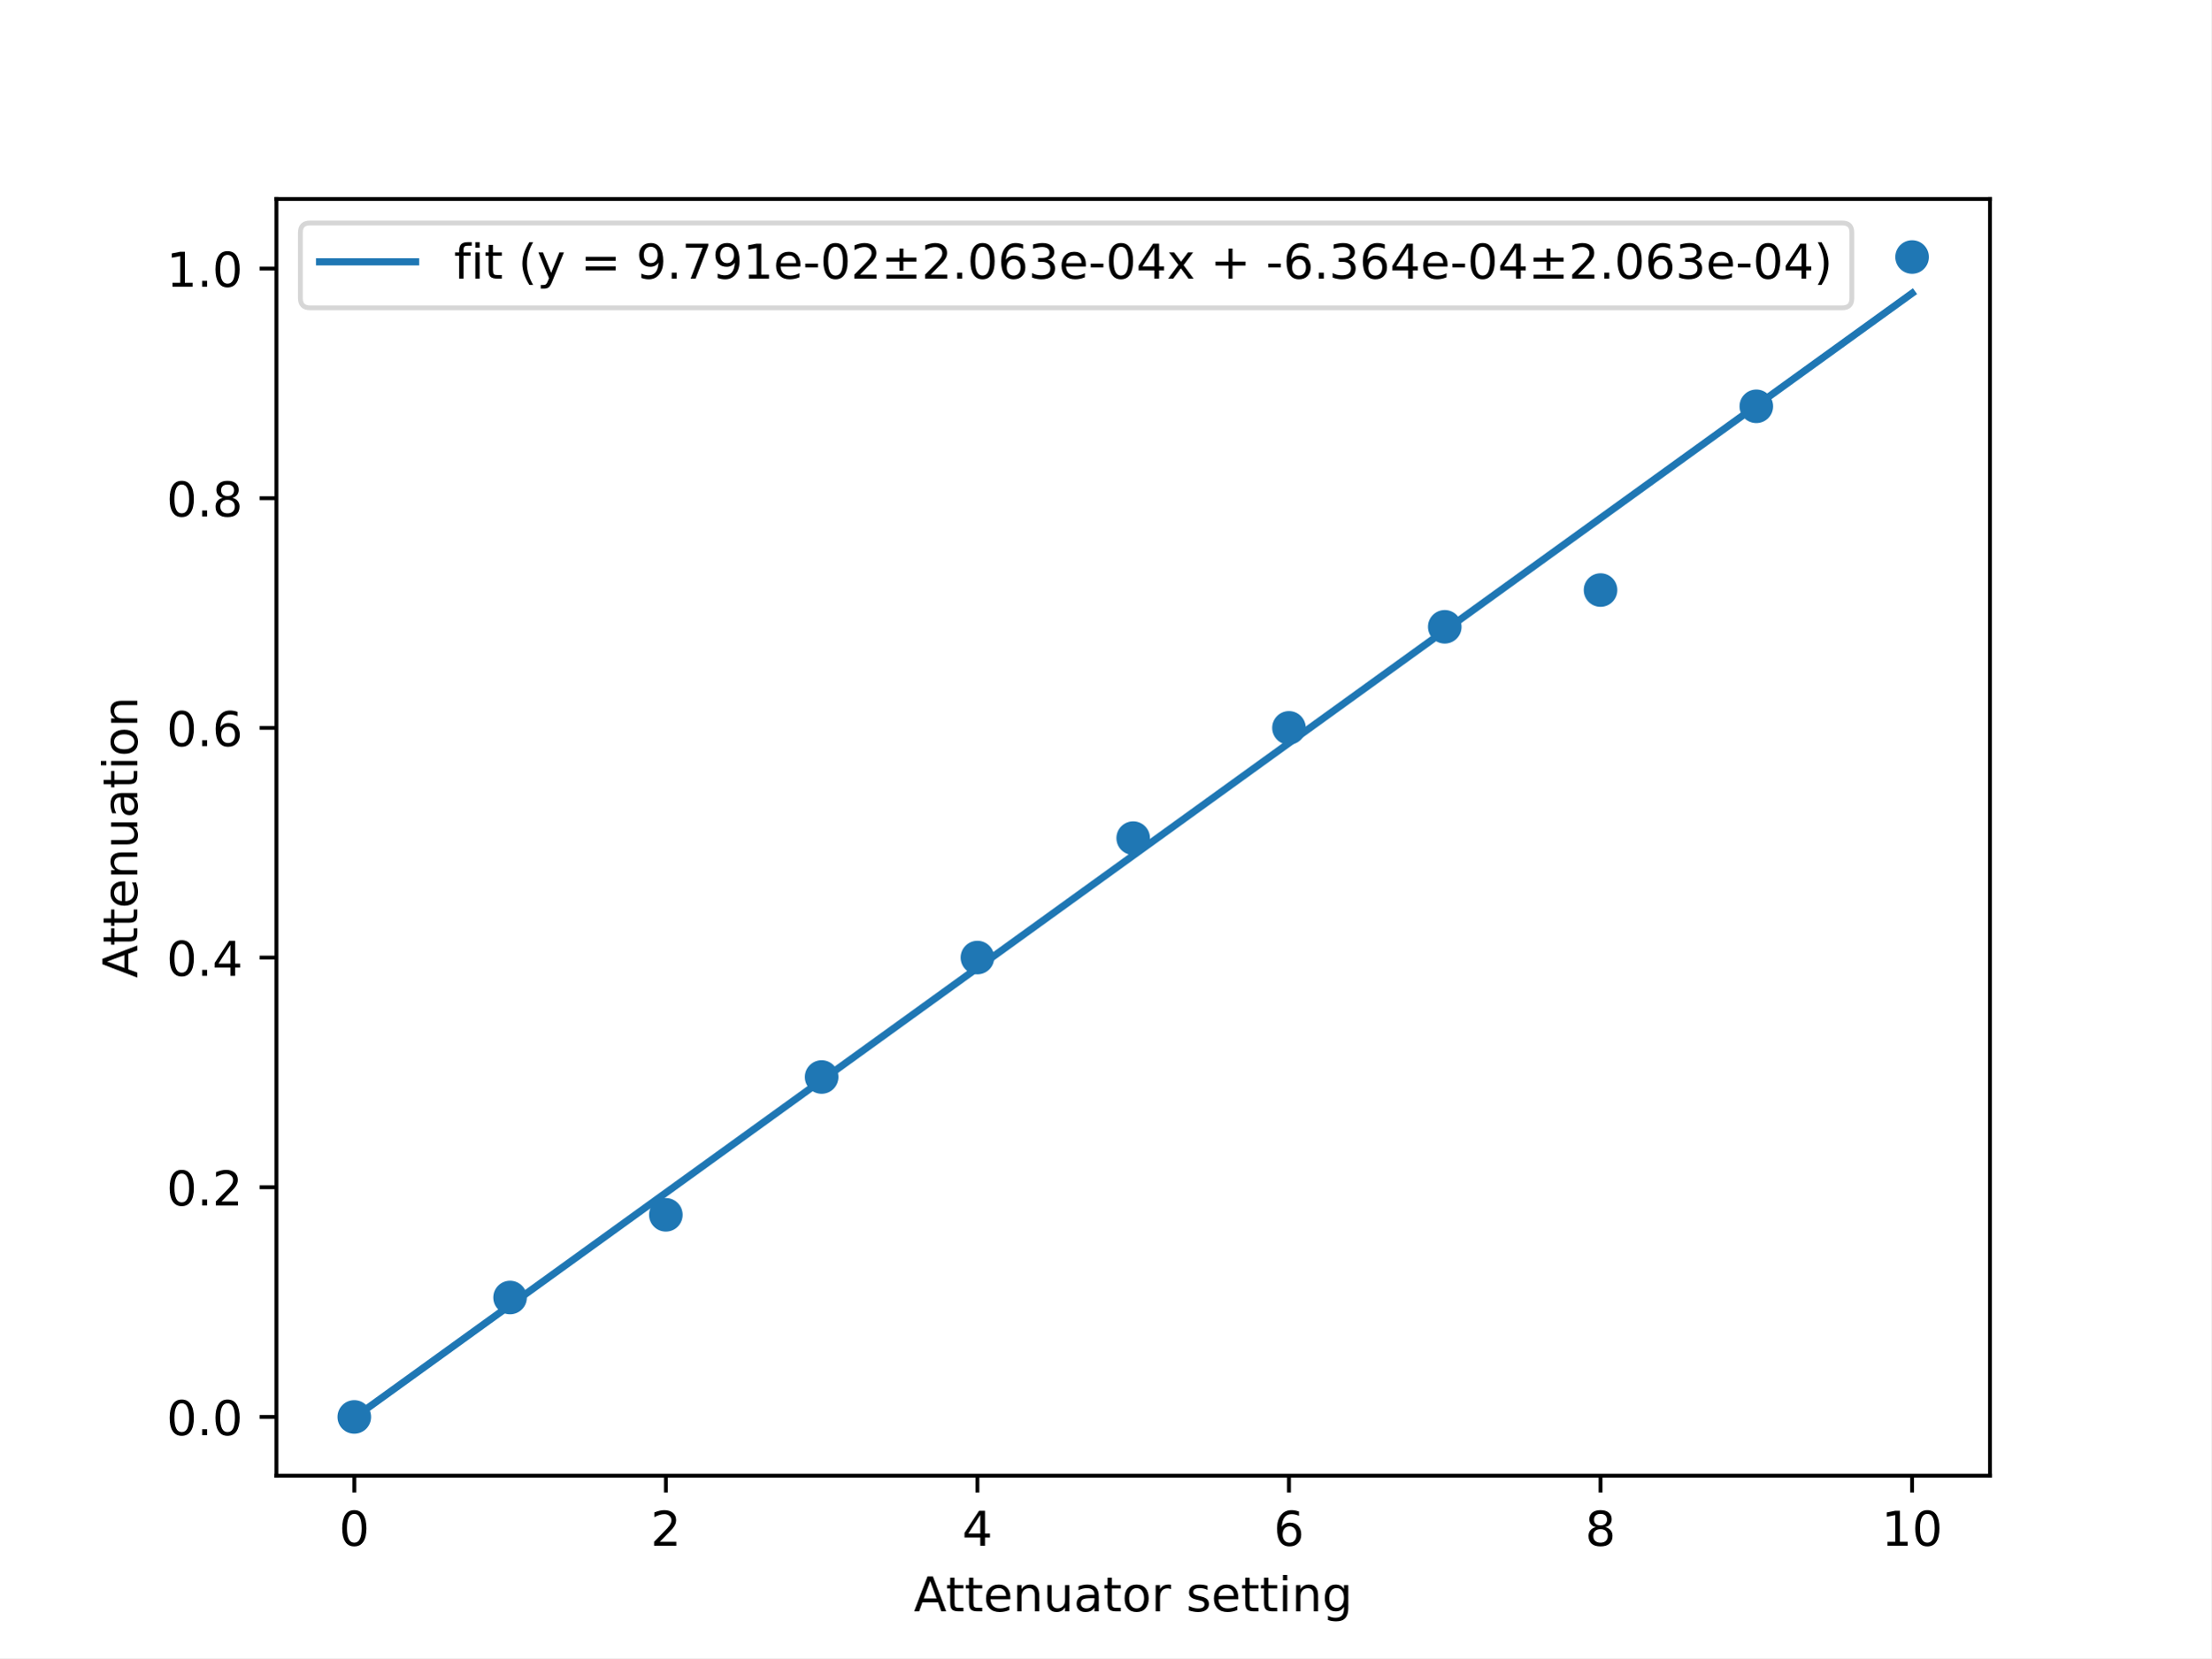
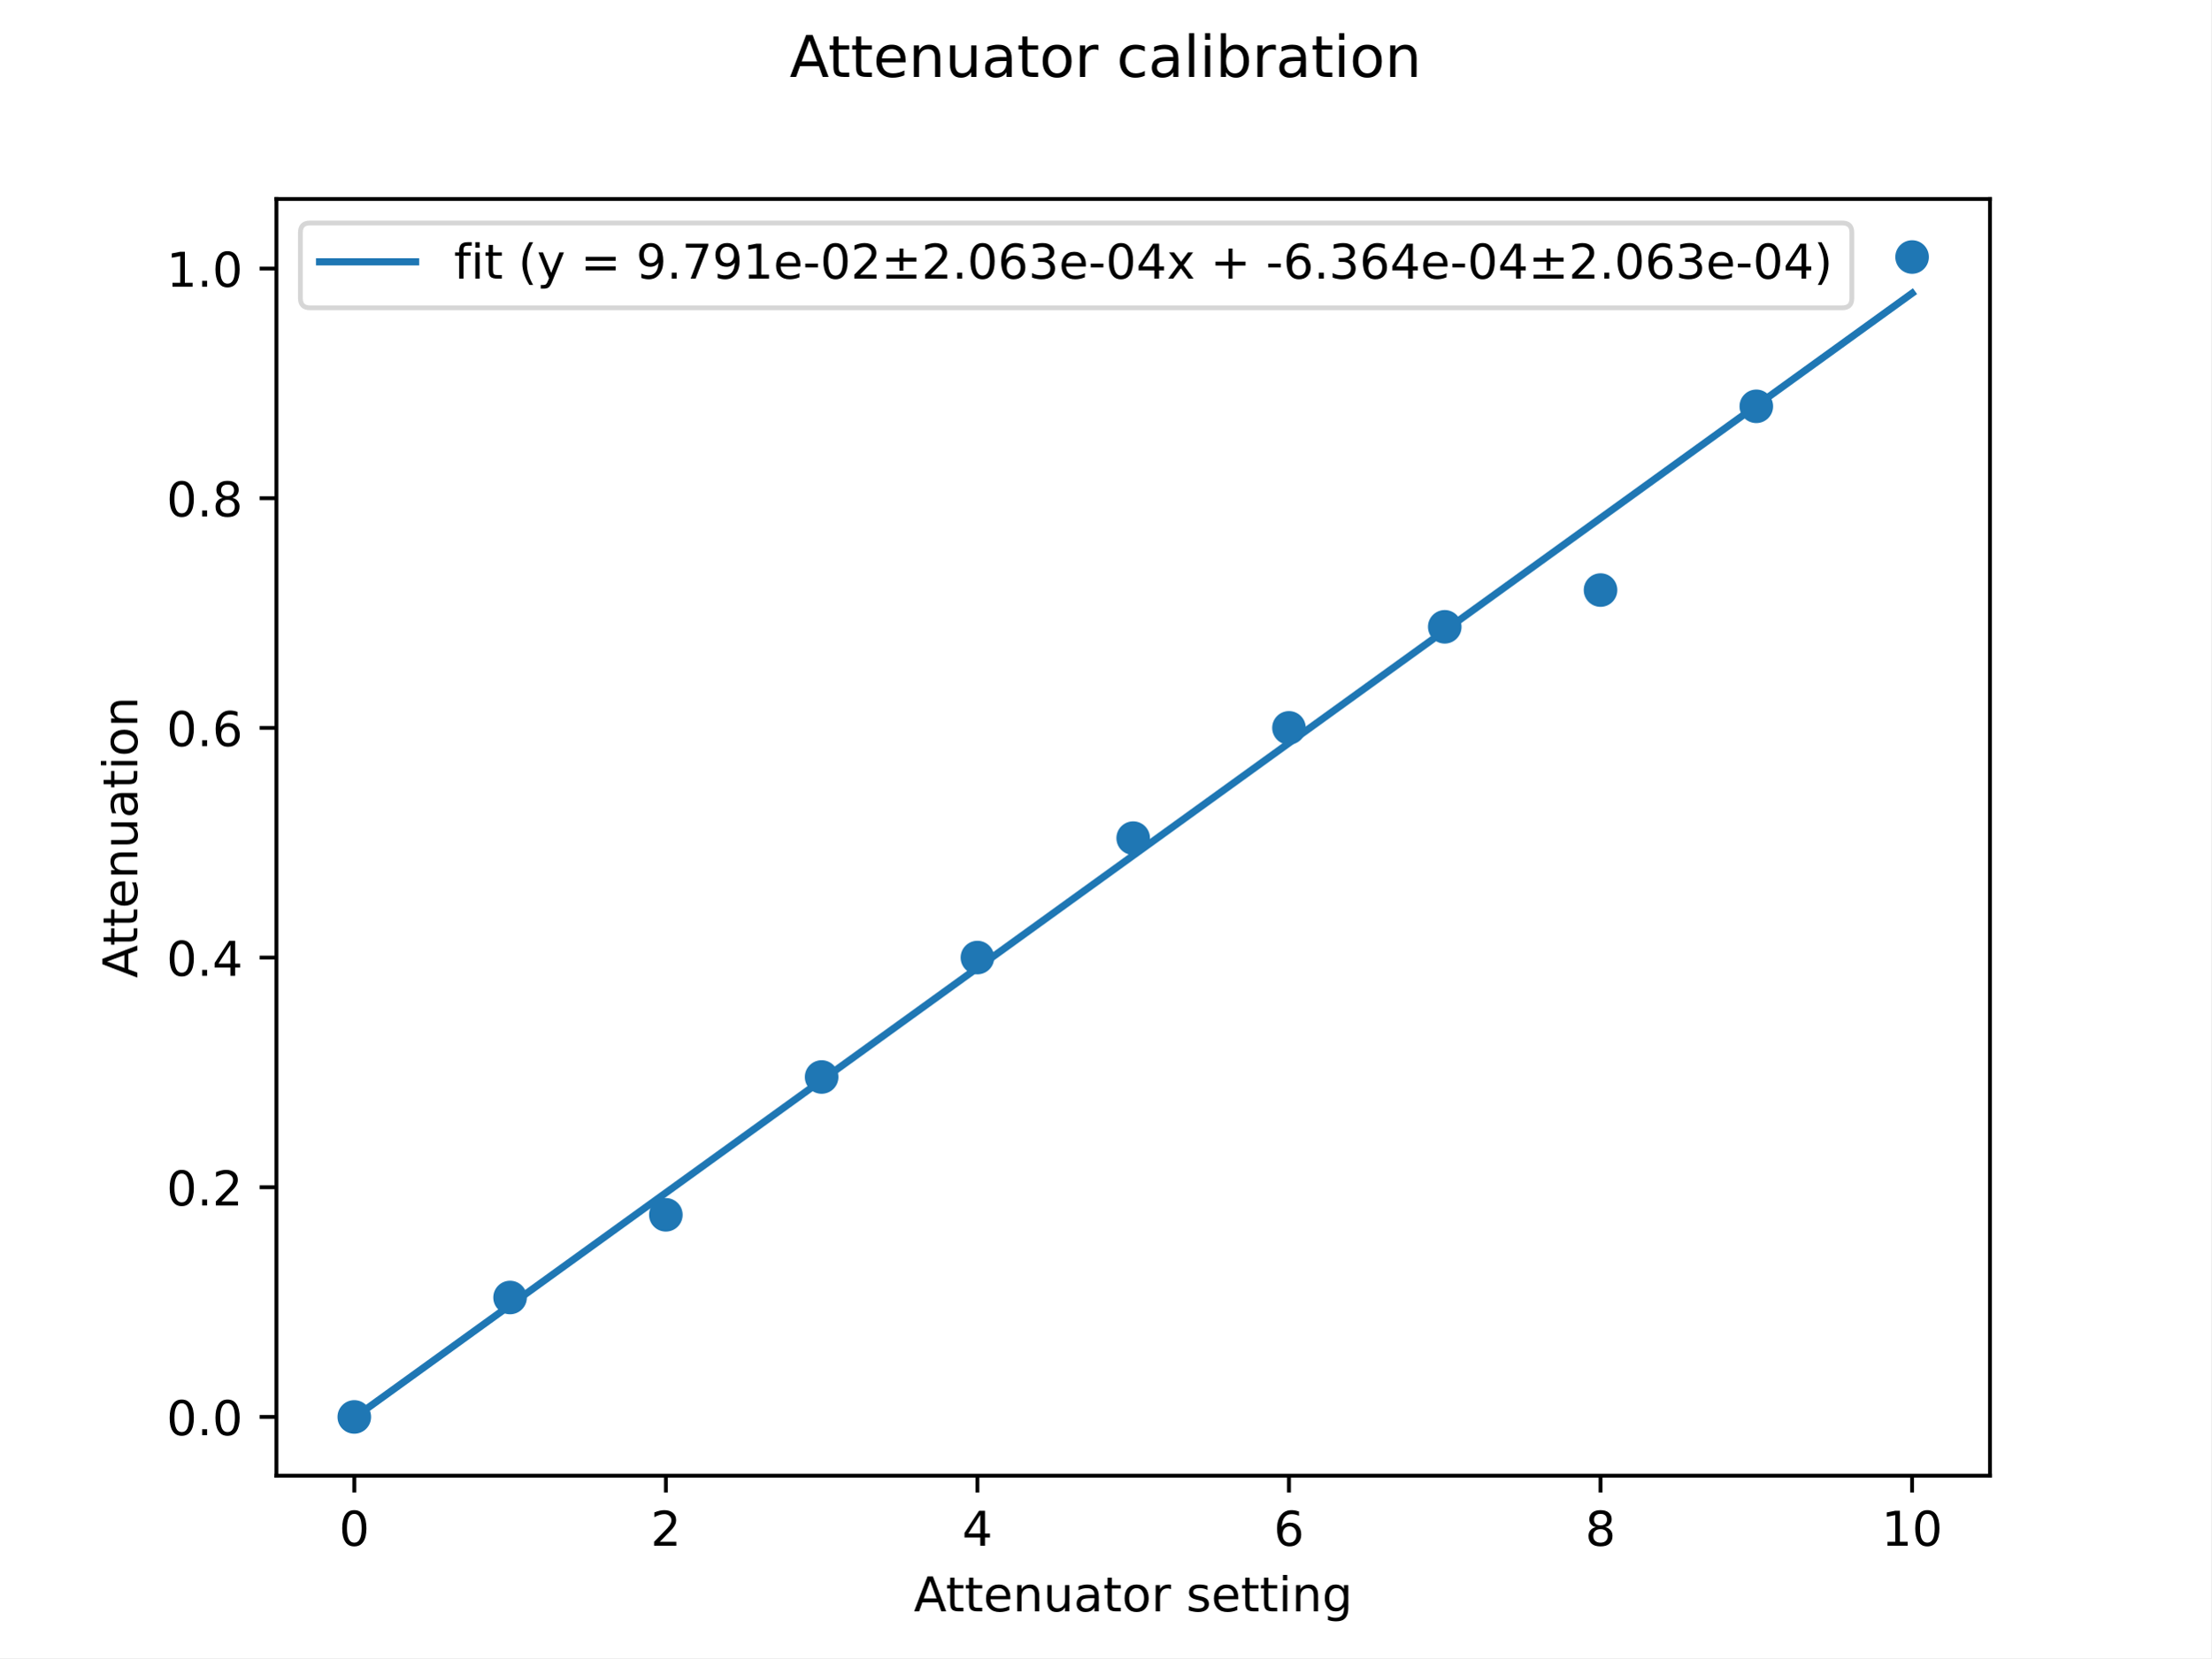
<svg xmlns="http://www.w3.org/2000/svg" xmlns:xlink="http://www.w3.org/1999/xlink" height="345.6pt" version="1.1" viewBox="0 0 460.8 345.6" width="460.8pt">
  <defs>
    <style type="text/css">*{stroke-linecap:butt;stroke-linejoin:round;}</style>
  </defs>
  <g id="figure_1">
    <g id="patch_1">
      <path d="M 0 345.6  L 460.8 345.6  L 460.8 0  L 0 0  z " style="fill:#ffffff;" />
    </g>
    <g id="axes_1">
      <g id="patch_2">
        <path d="M 57.6 307.584  L 414.72 307.584  L 414.72 41.472  L 57.6 41.472  z " style="fill:#ffffff;" />
      </g>
      <g id="PathCollection_1">
        <defs>
-           <path d="M 0 3  C 0.796 3 1.559 2.684 2.121 2.121  C 2.684 1.559 3 0.796 3 0  C 3 -0.796 2.684 -1.559 2.121 -2.121  C 1.559 -2.684 0.796 -3 0 -3  C -0.796 -3 -1.559 -2.684 -2.121 -2.121  C -2.684 -1.559 -3 -0.796 -3 0  C -3 0.796 -2.684 1.559 -2.121 2.121  C -1.559 2.684 -0.796 3 0 3  z " id="m1833448431" style="stroke:#1f77b4;" />
+           <path d="M 0 3  C 0.796 3 1.559 2.684 2.121 2.121  C 2.684 1.559 3 0.796 3 0  C 3 -0.796 2.684 -1.559 2.121 -2.121  C 1.559 -2.684 0.796 -3 0 -3  C -0.796 -3 -1.559 -2.684 -2.121 -2.121  C -2.684 -1.559 -3 -0.796 -3 0  C -3 0.796 -2.684 1.559 -2.121 2.121  C -1.559 2.684 -0.796 3 0 3  z " id="m7d12a700a4" style="stroke:#1f77b4;" />
        </defs>
-         <g clip-path="url(#p1826a6a676)">
-           <use style="fill:#1f77b4;stroke:#1f77b4;" x="398.487" xlink:href="#m1833448431" y="53.568" />
-           <use style="fill:#1f77b4;stroke:#1f77b4;" x="366.022" xlink:href="#m1833448431" y="84.687" />
-           <use style="fill:#1f77b4;stroke:#1f77b4;" x="333.556" xlink:href="#m1833448431" y="122.986" />
-           <use style="fill:#1f77b4;stroke:#1f77b4;" x="301.091" xlink:href="#m1833448431" y="130.646" />
-           <use style="fill:#1f77b4;stroke:#1f77b4;" x="268.625" xlink:href="#m1833448431" y="151.711" />
-           <use style="fill:#1f77b4;stroke:#1f77b4;" x="236.16" xlink:href="#m1833448431" y="174.691" />
-           <use style="fill:#1f77b4;stroke:#1f77b4;" x="203.695" xlink:href="#m1833448431" y="199.586" />
-           <use style="fill:#1f77b4;stroke:#1f77b4;" x="171.229" xlink:href="#m1833448431" y="224.481" />
-           <use style="fill:#1f77b4;stroke:#1f77b4;" x="138.764" xlink:href="#m1833448431" y="253.206" />
-           <use style="fill:#1f77b4;stroke:#1f77b4;" x="106.298" xlink:href="#m1833448431" y="270.441" />
-           <use style="fill:#1f77b4;stroke:#1f77b4;" x="73.833" xlink:href="#m1833448431" y="295.336" />
+         <g clip-path="url(#p89d1bdfdaa)">
+           <use style="fill:#1f77b4;stroke:#1f77b4;" x="398.487" xlink:href="#m7d12a700a4" y="53.568" />
+           <use style="fill:#1f77b4;stroke:#1f77b4;" x="366.022" xlink:href="#m7d12a700a4" y="84.687" />
+           <use style="fill:#1f77b4;stroke:#1f77b4;" x="333.556" xlink:href="#m7d12a700a4" y="122.986" />
+           <use style="fill:#1f77b4;stroke:#1f77b4;" x="301.091" xlink:href="#m7d12a700a4" y="130.646" />
+           <use style="fill:#1f77b4;stroke:#1f77b4;" x="268.625" xlink:href="#m7d12a700a4" y="151.711" />
+           <use style="fill:#1f77b4;stroke:#1f77b4;" x="236.16" xlink:href="#m7d12a700a4" y="174.691" />
+           <use style="fill:#1f77b4;stroke:#1f77b4;" x="203.695" xlink:href="#m7d12a700a4" y="199.586" />
+           <use style="fill:#1f77b4;stroke:#1f77b4;" x="171.229" xlink:href="#m7d12a700a4" y="224.481" />
+           <use style="fill:#1f77b4;stroke:#1f77b4;" x="138.764" xlink:href="#m7d12a700a4" y="253.206" />
+           <use style="fill:#1f77b4;stroke:#1f77b4;" x="106.298" xlink:href="#m7d12a700a4" y="270.441" />
+           <use style="fill:#1f77b4;stroke:#1f77b4;" x="73.833" xlink:href="#m7d12a700a4" y="295.336" />
        </g>
      </g>
      <g id="matplotlib.axis_1">
        <g id="xtick_1">
          <g id="line2d_1">
            <defs>
-               <path d="M 0 0  L 0 3.5  " id="m17705ee274" style="stroke:#000000;stroke-width:0.8;" />
+               <path d="M 0 0  L 0 3.5  " id="m4eb4f7d9f9" style="stroke:#000000;stroke-width:0.8;" />
            </defs>
            <g>
-               <use style="stroke:#000000;stroke-width:0.8;" x="73.833" xlink:href="#m17705ee274" y="307.584" />
+               <use style="stroke:#000000;stroke-width:0.8;" x="73.833" xlink:href="#m4eb4f7d9f9" y="307.584" />
            </g>
          </g>
          <g id="text_1">
            <g transform="translate(70.65148 322.1824)scale(0.1 -0.1)">
              <defs>
                <path d="M 31.781 66.406  Q 24.172 66.406 20.328 58.906  Q 16.5 51.422 16.5 36.375  Q 16.5 21.391 20.328 13.891  Q 24.172 6.391 31.781 6.391  Q 39.453 6.391 43.281 13.891  Q 47.125 21.391 47.125 36.375  Q 47.125 51.422 43.281 58.906  Q 39.453 66.406 31.781 66.406  z M 31.781 74.219  Q 44.047 74.219 50.516 64.516  Q 56.984 54.828 56.984 36.375  Q 56.984 17.969 50.516 8.266  Q 44.047 -1.422 31.781 -1.422  Q 19.531 -1.422 13.062 8.266  Q 6.594 17.969 6.594 36.375  Q 6.594 54.828 13.062 64.516  Q 19.531 74.219 31.781 74.219  z " id="DejaVuSans-48" />
              </defs>
              <use xlink:href="#DejaVuSans-48" />
            </g>
          </g>
        </g>
        <g id="xtick_2">
          <g id="line2d_2">
            <g>
-               <use style="stroke:#000000;stroke-width:0.8;" x="138.764" xlink:href="#m17705ee274" y="307.584" />
+               <use style="stroke:#000000;stroke-width:0.8;" x="138.764" xlink:href="#m4eb4f7d9f9" y="307.584" />
            </g>
          </g>
          <g id="text_2">
            <g transform="translate(135.5824 322.1824)scale(0.1 -0.1)">
              <defs>
                <path d="M 19.188 8.297  L 53.609 8.297  L 53.609 0  L 7.328 0  L 7.328 8.297  Q 12.938 14.109 22.625 23.891  Q 32.328 33.688 34.812 36.531  Q 39.547 41.844 41.422 45.531  Q 43.312 49.219 43.312 52.781  Q 43.312 58.594 39.234 62.25  Q 35.156 65.922 28.609 65.922  Q 23.969 65.922 18.812 64.312  Q 13.672 62.703 7.812 59.422  L 7.812 69.391  Q 13.766 71.781 18.938 73  Q 24.125 74.219 28.422 74.219  Q 39.75 74.219 46.484 68.547  Q 53.219 62.891 53.219 53.422  Q 53.219 48.922 51.531 44.891  Q 49.859 40.875 45.406 35.406  Q 44.188 33.984 37.641 27.219  Q 31.109 20.453 19.188 8.297  z " id="DejaVuSans-50" />
              </defs>
              <use xlink:href="#DejaVuSans-50" />
            </g>
          </g>
        </g>
        <g id="xtick_3">
          <g id="line2d_3">
            <g>
-               <use style="stroke:#000000;stroke-width:0.8;" x="203.695" xlink:href="#m17705ee274" y="307.584" />
+               <use style="stroke:#000000;stroke-width:0.8;" x="203.695" xlink:href="#m4eb4f7d9f9" y="307.584" />
            </g>
          </g>
          <g id="text_3">
            <g transform="translate(200.5133 322.1824)scale(0.1 -0.1)">
              <defs>
                <path d="M 37.797 64.312  L 12.891 25.391  L 37.797 25.391  z M 35.203 72.906  L 47.609 72.906  L 47.609 25.391  L 58.016 25.391  L 58.016 17.188  L 47.609 17.188  L 47.609 0  L 37.797 0  L 37.797 17.188  L 4.891 17.188  L 4.891 26.703  z " id="DejaVuSans-52" />
              </defs>
              <use xlink:href="#DejaVuSans-52" />
            </g>
          </g>
        </g>
        <g id="xtick_4">
          <g id="line2d_4">
            <g>
-               <use style="stroke:#000000;stroke-width:0.8;" x="268.625" xlink:href="#m17705ee274" y="307.584" />
+               <use style="stroke:#000000;stroke-width:0.8;" x="268.625" xlink:href="#m4eb4f7d9f9" y="307.584" />
            </g>
          </g>
          <g id="text_4">
            <g transform="translate(265.4442 322.1824)scale(0.1 -0.1)">
              <defs>
                <path d="M 33.016 40.375  Q 26.375 40.375 22.484 35.828  Q 18.609 31.297 18.609 23.391  Q 18.609 15.531 22.484 10.953  Q 26.375 6.391 33.016 6.391  Q 39.656 6.391 43.531 10.953  Q 47.406 15.531 47.406 23.391  Q 47.406 31.297 43.531 35.828  Q 39.656 40.375 33.016 40.375  z M 52.594 71.297  L 52.594 62.312  Q 48.875 64.062 45.094 64.984  Q 41.312 65.922 37.594 65.922  Q 27.828 65.922 22.672 59.328  Q 17.531 52.734 16.797 39.406  Q 19.672 43.656 24.016 45.922  Q 28.375 48.188 33.594 48.188  Q 44.578 48.188 50.953 41.516  Q 57.328 34.859 57.328 23.391  Q 57.328 12.156 50.688 5.359  Q 44.047 -1.422 33.016 -1.422  Q 20.359 -1.422 13.672 8.266  Q 6.984 17.969 6.984 36.375  Q 6.984 53.656 15.188 63.938  Q 23.391 74.219 37.203 74.219  Q 40.922 74.219 44.703 73.484  Q 48.484 72.75 52.594 71.297  z " id="DejaVuSans-54" />
              </defs>
              <use xlink:href="#DejaVuSans-54" />
            </g>
          </g>
        </g>
        <g id="xtick_5">
          <g id="line2d_5">
            <g>
-               <use style="stroke:#000000;stroke-width:0.8;" x="333.556" xlink:href="#m17705ee274" y="307.584" />
+               <use style="stroke:#000000;stroke-width:0.8;" x="333.556" xlink:href="#m4eb4f7d9f9" y="307.584" />
            </g>
          </g>
          <g id="text_5">
            <g transform="translate(330.3751 322.1824)scale(0.1 -0.1)">
              <defs>
                <path d="M 31.781 34.625  Q 24.75 34.625 20.719 30.859  Q 16.703 27.094 16.703 20.516  Q 16.703 13.922 20.719 10.156  Q 24.75 6.391 31.781 6.391  Q 38.812 6.391 42.859 10.172  Q 46.922 13.969 46.922 20.516  Q 46.922 27.094 42.891 30.859  Q 38.875 34.625 31.781 34.625  z M 21.922 38.812  Q 15.578 40.375 12.031 44.719  Q 8.5 49.078 8.5 55.328  Q 8.5 64.062 14.719 69.141  Q 20.953 74.219 31.781 74.219  Q 42.672 74.219 48.875 69.141  Q 55.078 64.062 55.078 55.328  Q 55.078 49.078 51.531 44.719  Q 48 40.375 41.703 38.812  Q 48.828 37.156 52.797 32.312  Q 56.781 27.484 56.781 20.516  Q 56.781 9.906 50.312 4.234  Q 43.844 -1.422 31.781 -1.422  Q 19.734 -1.422 13.25 4.234  Q 6.781 9.906 6.781 20.516  Q 6.781 27.484 10.781 32.312  Q 14.797 37.156 21.922 38.812  z M 18.312 54.391  Q 18.312 48.734 21.844 45.562  Q 25.391 42.391 31.781 42.391  Q 38.141 42.391 41.719 45.562  Q 45.312 48.734 45.312 54.391  Q 45.312 60.062 41.719 63.234  Q 38.141 66.406 31.781 66.406  Q 25.391 66.406 21.844 63.234  Q 18.312 60.062 18.312 54.391  z " id="DejaVuSans-56" />
              </defs>
              <use xlink:href="#DejaVuSans-56" />
            </g>
          </g>
        </g>
        <g id="xtick_6">
          <g id="line2d_6">
            <g>
-               <use style="stroke:#000000;stroke-width:0.8;" x="398.487" xlink:href="#m17705ee274" y="307.584" />
+               <use style="stroke:#000000;stroke-width:0.8;" x="398.487" xlink:href="#m4eb4f7d9f9" y="307.584" />
            </g>
          </g>
          <g id="text_6">
            <g transform="translate(392.1248 322.1824)scale(0.1 -0.1)">
              <defs>
                <path d="M 12.406 8.297  L 28.516 8.297  L 28.516 63.922  L 10.984 60.406  L 10.984 69.391  L 28.422 72.906  L 38.281 72.906  L 38.281 8.297  L 54.391 8.297  L 54.391 0  L 12.406 0  z " id="DejaVuSans-49" />
              </defs>
              <use xlink:href="#DejaVuSans-49" />
              <use x="63.623" xlink:href="#DejaVuSans-48" />
            </g>
          </g>
        </g>
        <g id="text_7">
          <g transform="translate(190.4311 335.8606)scale(0.1 -0.1)">
            <defs>
              <path d="M 34.188 63.188  L 20.797 26.906  L 47.609 26.906  z M 28.609 72.906  L 39.797 72.906  L 67.578 0  L 57.328 0  L 50.688 18.703  L 17.828 18.703  L 11.188 0  L 0.781 0  z " id="DejaVuSans-65" />
              <path d="M 18.312 70.219  L 18.312 54.688  L 36.812 54.688  L 36.812 47.703  L 18.312 47.703  L 18.312 18.016  Q 18.312 11.328 20.141 9.422  Q 21.969 7.516 27.594 7.516  L 36.812 7.516  L 36.812 0  L 27.594 0  Q 17.188 0 13.234 3.875  Q 9.281 7.766 9.281 18.016  L 9.281 47.703  L 2.688 47.703  L 2.688 54.688  L 9.281 54.688  L 9.281 70.219  z " id="DejaVuSans-116" />
              <path d="M 56.203 29.594  L 56.203 25.203  L 14.891 25.203  Q 15.484 15.922 20.484 11.062  Q 25.484 6.203 34.422 6.203  Q 39.594 6.203 44.453 7.469  Q 49.312 8.734 54.109 11.281  L 54.109 2.781  Q 49.266 0.734 44.188 -0.344  Q 39.109 -1.422 33.891 -1.422  Q 20.797 -1.422 13.156 6.188  Q 5.516 13.812 5.516 26.812  Q 5.516 40.234 12.766 48.109  Q 20.016 56 32.328 56  Q 43.359 56 49.781 48.891  Q 56.203 41.797 56.203 29.594  z M 47.219 32.234  Q 47.125 39.594 43.094 43.984  Q 39.062 48.391 32.422 48.391  Q 24.906 48.391 20.391 44.141  Q 15.875 39.891 15.188 32.172  z " id="DejaVuSans-101" />
              <path d="M 54.891 33.016  L 54.891 0  L 45.906 0  L 45.906 32.719  Q 45.906 40.484 42.875 44.328  Q 39.844 48.188 33.797 48.188  Q 26.516 48.188 22.312 43.547  Q 18.109 38.922 18.109 30.906  L 18.109 0  L 9.078 0  L 9.078 54.688  L 18.109 54.688  L 18.109 46.188  Q 21.344 51.125 25.703 53.562  Q 30.078 56 35.797 56  Q 45.219 56 50.047 50.172  Q 54.891 44.344 54.891 33.016  z " id="DejaVuSans-110" />
              <path d="M 8.5 21.578  L 8.5 54.688  L 17.484 54.688  L 17.484 21.922  Q 17.484 14.156 20.5 10.266  Q 23.531 6.391 29.594 6.391  Q 36.859 6.391 41.078 11.031  Q 45.312 15.672 45.312 23.688  L 45.312 54.688  L 54.297 54.688  L 54.297 0  L 45.312 0  L 45.312 8.406  Q 42.047 3.422 37.719 1  Q 33.406 -1.422 27.688 -1.422  Q 18.266 -1.422 13.375 4.438  Q 8.5 10.297 8.5 21.578  z M 31.109 56  z " id="DejaVuSans-117" />
              <path d="M 34.281 27.484  Q 23.391 27.484 19.188 25  Q 14.984 22.516 14.984 16.5  Q 14.984 11.719 18.141 8.906  Q 21.297 6.109 26.703 6.109  Q 34.188 6.109 38.703 11.406  Q 43.219 16.703 43.219 25.484  L 43.219 27.484  z M 52.203 31.203  L 52.203 0  L 43.219 0  L 43.219 8.297  Q 40.141 3.328 35.547 0.953  Q 30.953 -1.422 24.312 -1.422  Q 15.922 -1.422 10.953 3.297  Q 6 8.016 6 15.922  Q 6 25.141 12.172 29.828  Q 18.359 34.516 30.609 34.516  L 43.219 34.516  L 43.219 35.406  Q 43.219 41.609 39.141 45  Q 35.062 48.391 27.688 48.391  Q 23 48.391 18.547 47.266  Q 14.109 46.141 10.016 43.891  L 10.016 52.203  Q 14.938 54.109 19.578 55.047  Q 24.219 56 28.609 56  Q 40.484 56 46.344 49.844  Q 52.203 43.703 52.203 31.203  z " id="DejaVuSans-97" />
              <path d="M 30.609 48.391  Q 23.391 48.391 19.188 42.75  Q 14.984 37.109 14.984 27.297  Q 14.984 17.484 19.156 11.844  Q 23.344 6.203 30.609 6.203  Q 37.797 6.203 41.984 11.859  Q 46.188 17.531 46.188 27.297  Q 46.188 37.016 41.984 42.703  Q 37.797 48.391 30.609 48.391  z M 30.609 56  Q 42.328 56 49.016 48.375  Q 55.719 40.766 55.719 27.297  Q 55.719 13.875 49.016 6.219  Q 42.328 -1.422 30.609 -1.422  Q 18.844 -1.422 12.172 6.219  Q 5.516 13.875 5.516 27.297  Q 5.516 40.766 12.172 48.375  Q 18.844 56 30.609 56  z " id="DejaVuSans-111" />
              <path d="M 41.109 46.297  Q 39.594 47.172 37.812 47.578  Q 36.031 48 33.891 48  Q 26.266 48 22.188 43.047  Q 18.109 38.094 18.109 28.812  L 18.109 0  L 9.078 0  L 9.078 54.688  L 18.109 54.688  L 18.109 46.188  Q 20.953 51.172 25.484 53.578  Q 30.031 56 36.531 56  Q 37.453 56 38.578 55.875  Q 39.703 55.766 41.062 55.516  z " id="DejaVuSans-114" />
              <path id="DejaVuSans-32" />
              <path d="M 44.281 53.078  L 44.281 44.578  Q 40.484 46.531 36.375 47.5  Q 32.281 48.484 27.875 48.484  Q 21.188 48.484 17.844 46.438  Q 14.5 44.391 14.5 40.281  Q 14.5 37.156 16.891 35.375  Q 19.281 33.594 26.516 31.984  L 29.594 31.297  Q 39.156 29.25 43.188 25.516  Q 47.219 21.781 47.219 15.094  Q 47.219 7.469 41.188 3.016  Q 35.156 -1.422 24.609 -1.422  Q 20.219 -1.422 15.453 -0.562  Q 10.688 0.297 5.422 2  L 5.422 11.281  Q 10.406 8.688 15.234 7.391  Q 20.062 6.109 24.812 6.109  Q 31.156 6.109 34.562 8.281  Q 37.984 10.453 37.984 14.406  Q 37.984 18.062 35.516 20.016  Q 33.062 21.969 24.703 23.781  L 21.578 24.516  Q 13.234 26.266 9.516 29.906  Q 5.812 33.547 5.812 39.891  Q 5.812 47.609 11.281 51.797  Q 16.75 56 26.812 56  Q 31.781 56 36.172 55.266  Q 40.578 54.547 44.281 53.078  z " id="DejaVuSans-115" />
              <path d="M 9.422 54.688  L 18.406 54.688  L 18.406 0  L 9.422 0  z M 9.422 75.984  L 18.406 75.984  L 18.406 64.594  L 9.422 64.594  z " id="DejaVuSans-105" />
              <path d="M 45.406 27.984  Q 45.406 37.75 41.375 43.109  Q 37.359 48.484 30.078 48.484  Q 22.859 48.484 18.828 43.109  Q 14.797 37.75 14.797 27.984  Q 14.797 18.266 18.828 12.891  Q 22.859 7.516 30.078 7.516  Q 37.359 7.516 41.375 12.891  Q 45.406 18.266 45.406 27.984  z M 54.391 6.781  Q 54.391 -7.172 48.188 -13.984  Q 42 -20.797 29.203 -20.797  Q 24.469 -20.797 20.266 -20.094  Q 16.062 -19.391 12.109 -17.922  L 12.109 -9.188  Q 16.062 -11.328 19.922 -12.344  Q 23.781 -13.375 27.781 -13.375  Q 36.625 -13.375 41.016 -8.766  Q 45.406 -4.156 45.406 5.172  L 45.406 9.625  Q 42.625 4.781 38.281 2.391  Q 33.938 0 27.875 0  Q 17.828 0 11.672 7.656  Q 5.516 15.328 5.516 27.984  Q 5.516 40.672 11.672 48.328  Q 17.828 56 27.875 56  Q 33.938 56 38.281 53.609  Q 42.625 51.219 45.406 46.391  L 45.406 54.688  L 54.391 54.688  z " id="DejaVuSans-103" />
            </defs>
            <use xlink:href="#DejaVuSans-65" />
            <use x="66.658" xlink:href="#DejaVuSans-116" />
            <use x="105.867" xlink:href="#DejaVuSans-116" />
            <use x="145.076" xlink:href="#DejaVuSans-101" />
            <use x="206.6" xlink:href="#DejaVuSans-110" />
            <use x="269.979" xlink:href="#DejaVuSans-117" />
            <use x="333.357" xlink:href="#DejaVuSans-97" />
            <use x="394.637" xlink:href="#DejaVuSans-116" />
            <use x="433.846" xlink:href="#DejaVuSans-111" />
            <use x="495.027" xlink:href="#DejaVuSans-114" />
            <use x="536.141" xlink:href="#DejaVuSans-32" />
            <use x="567.928" xlink:href="#DejaVuSans-115" />
            <use x="620.027" xlink:href="#DejaVuSans-101" />
            <use x="681.551" xlink:href="#DejaVuSans-116" />
            <use x="720.76" xlink:href="#DejaVuSans-116" />
            <use x="759.969" xlink:href="#DejaVuSans-105" />
            <use x="787.752" xlink:href="#DejaVuSans-110" />
            <use x="851.131" xlink:href="#DejaVuSans-103" />
          </g>
        </g>
      </g>
      <g id="matplotlib.axis_2">
        <g id="ytick_1">
          <g id="line2d_7">
            <defs>
-               <path d="M 0 0  L -3.5 0  " id="me5d16945b9" style="stroke:#000000;stroke-width:0.8;" />
+               <path d="M 0 0  L -3.5 0  " id="mfbadab7a50" style="stroke:#000000;stroke-width:0.8;" />
            </defs>
            <g>
-               <use style="stroke:#000000;stroke-width:0.8;" x="57.6" xlink:href="#me5d16945b9" y="295.336" />
+               <use style="stroke:#000000;stroke-width:0.8;" x="57.6" xlink:href="#mfbadab7a50" y="295.336" />
            </g>
          </g>
          <g id="text_8">
            <g transform="translate(34.69687 299.1349)scale(0.1 -0.1)">
              <defs>
                <path d="M 10.688 12.406  L 21 12.406  L 21 0  L 10.688 0  z " id="DejaVuSans-46" />
              </defs>
              <use xlink:href="#DejaVuSans-48" />
              <use x="63.623" xlink:href="#DejaVuSans-46" />
              <use x="95.41" xlink:href="#DejaVuSans-48" />
            </g>
          </g>
        </g>
        <g id="ytick_2">
          <g id="line2d_8">
            <g>
-               <use style="stroke:#000000;stroke-width:0.8;" x="57.6" xlink:href="#me5d16945b9" y="247.461" />
+               <use style="stroke:#000000;stroke-width:0.8;" x="57.6" xlink:href="#mfbadab7a50" y="247.461" />
            </g>
          </g>
          <g id="text_9">
            <g transform="translate(34.69687 251.2601)scale(0.1 -0.1)">
              <use xlink:href="#DejaVuSans-48" />
              <use x="63.623" xlink:href="#DejaVuSans-46" />
              <use x="95.41" xlink:href="#DejaVuSans-50" />
            </g>
          </g>
        </g>
        <g id="ytick_3">
          <g id="line2d_9">
            <g>
-               <use style="stroke:#000000;stroke-width:0.8;" x="57.6" xlink:href="#me5d16945b9" y="199.586" />
+               <use style="stroke:#000000;stroke-width:0.8;" x="57.6" xlink:href="#mfbadab7a50" y="199.586" />
            </g>
          </g>
          <g id="text_10">
            <g transform="translate(34.69687 203.3853)scale(0.1 -0.1)">
              <use xlink:href="#DejaVuSans-48" />
              <use x="63.623" xlink:href="#DejaVuSans-46" />
              <use x="95.41" xlink:href="#DejaVuSans-52" />
            </g>
          </g>
        </g>
        <g id="ytick_4">
          <g id="line2d_10">
            <g>
-               <use style="stroke:#000000;stroke-width:0.8;" x="57.6" xlink:href="#me5d16945b9" y="151.711" />
+               <use style="stroke:#000000;stroke-width:0.8;" x="57.6" xlink:href="#mfbadab7a50" y="151.711" />
            </g>
          </g>
          <g id="text_11">
            <g transform="translate(34.69687 155.5105)scale(0.1 -0.1)">
              <use xlink:href="#DejaVuSans-48" />
              <use x="63.623" xlink:href="#DejaVuSans-46" />
              <use x="95.41" xlink:href="#DejaVuSans-54" />
            </g>
          </g>
        </g>
        <g id="ytick_5">
          <g id="line2d_11">
            <g>
-               <use style="stroke:#000000;stroke-width:0.8;" x="57.6" xlink:href="#me5d16945b9" y="103.837" />
+               <use style="stroke:#000000;stroke-width:0.8;" x="57.6" xlink:href="#mfbadab7a50" y="103.837" />
            </g>
          </g>
          <g id="text_12">
            <g transform="translate(34.69687 107.6357)scale(0.1 -0.1)">
              <use xlink:href="#DejaVuSans-48" />
              <use x="63.623" xlink:href="#DejaVuSans-46" />
              <use x="95.41" xlink:href="#DejaVuSans-56" />
            </g>
          </g>
        </g>
        <g id="ytick_6">
          <g id="line2d_12">
            <g>
-               <use style="stroke:#000000;stroke-width:0.8;" x="57.6" xlink:href="#me5d16945b9" y="55.962" />
+               <use style="stroke:#000000;stroke-width:0.8;" x="57.6" xlink:href="#mfbadab7a50" y="55.962" />
            </g>
          </g>
          <g id="text_13">
            <g transform="translate(34.69687 59.76096)scale(0.1 -0.1)">
              <use xlink:href="#DejaVuSans-49" />
              <use x="63.623" xlink:href="#DejaVuSans-46" />
              <use x="95.41" xlink:href="#DejaVuSans-48" />
            </g>
          </g>
        </g>
        <g id="text_14">
          <g transform="translate(28.61719 203.8366)rotate(-90)scale(0.1 -0.1)">
            <use xlink:href="#DejaVuSans-65" />
            <use x="66.658" xlink:href="#DejaVuSans-116" />
            <use x="105.867" xlink:href="#DejaVuSans-116" />
            <use x="145.076" xlink:href="#DejaVuSans-101" />
            <use x="206.6" xlink:href="#DejaVuSans-110" />
            <use x="269.979" xlink:href="#DejaVuSans-117" />
            <use x="333.357" xlink:href="#DejaVuSans-97" />
            <use x="394.637" xlink:href="#DejaVuSans-116" />
            <use x="433.846" xlink:href="#DejaVuSans-105" />
            <use x="461.629" xlink:href="#DejaVuSans-111" />
            <use x="522.811" xlink:href="#DejaVuSans-110" />
          </g>
        </g>
      </g>
      <g id="line2d_13">
-         <path clip-path="url(#p1826a6a676)" d="M 398.487 61.119  L 366.022 84.556  L 333.556 107.993  L 301.091 131.43  L 268.625 154.867  L 236.16 178.304  L 203.695 201.74  L 171.229 225.177  L 138.764 248.614  L 106.298 272.051  L 73.833 295.488  " style="fill:none;stroke:#1f77b4;stroke-linecap:square;stroke-width:1.5;" />
+         <path clip-path="url(#p89d1bdfdaa)" d="M 398.487 61.119  L 366.022 84.556  L 333.556 107.993  L 301.091 131.43  L 268.625 154.867  L 236.16 178.304  L 203.695 201.74  L 171.229 225.177  L 138.764 248.614  L 106.298 272.051  L 73.833 295.488  " style="fill:none;stroke:#1f77b4;stroke-linecap:square;stroke-width:1.5;" />
      </g>
      <g id="patch_3">
        <path d="M 57.6 307.584  L 57.6 41.472  " style="fill:none;stroke:#000000;stroke-linecap:square;stroke-linejoin:miter;stroke-width:0.8;" />
      </g>
      <g id="patch_4">
        <path d="M 414.72 307.584  L 414.72 41.472  " style="fill:none;stroke:#000000;stroke-linecap:square;stroke-linejoin:miter;stroke-width:0.8;" />
      </g>
      <g id="patch_5">
        <path d="M 57.6 307.584  L 414.72 307.584  " style="fill:none;stroke:#000000;stroke-linecap:square;stroke-linejoin:miter;stroke-width:0.8;" />
      </g>
      <g id="patch_6">
        <path d="M 57.6 41.472  L 414.72 41.472  " style="fill:none;stroke:#000000;stroke-linecap:square;stroke-linejoin:miter;stroke-width:0.8;" />
      </g>
      <g id="legend_1">
        <g id="patch_7">
          <path d="M 64.6 64.15  L 383.933 64.15  Q 385.933 64.15 385.933 62.15  L 385.933 48.472  Q 385.933 46.472 383.933 46.472  L 64.6 46.472  Q 62.6 46.472 62.6 48.472  L 62.6 62.15  Q 62.6 64.15 64.6 64.15  z " style="fill:#ffffff;opacity:0.8;stroke:#cccccc;stroke-linejoin:miter;" />
        </g>
        <g id="line2d_14">
          <path d="M 66.6 54.57  L 86.6 54.57  " style="fill:none;stroke:#1f77b4;stroke-linecap:square;stroke-width:1.5;" />
        </g>
        <g id="line2d_15" />
        <g id="text_15">
          <g transform="translate(94.6 58.07044)scale(0.1 -0.1)">
            <defs>
              <path d="M 37.109 75.984  L 37.109 68.5  L 28.516 68.5  Q 23.688 68.5 21.797 66.547  Q 19.922 64.594 19.922 59.516  L 19.922 54.688  L 34.719 54.688  L 34.719 47.703  L 19.922 47.703  L 19.922 0  L 10.891 0  L 10.891 47.703  L 2.297 47.703  L 2.297 54.688  L 10.891 54.688  L 10.891 58.5  Q 10.891 67.625 15.141 71.797  Q 19.391 75.984 28.609 75.984  z " id="DejaVuSans-102" />
              <path d="M 31 75.875  Q 24.469 64.656 21.281 53.656  Q 18.109 42.672 18.109 31.391  Q 18.109 20.125 21.312 9.062  Q 24.516 -2 31 -13.188  L 23.188 -13.188  Q 15.875 -1.703 12.234 9.375  Q 8.594 20.453 8.594 31.391  Q 8.594 42.281 12.203 53.312  Q 15.828 64.359 23.188 75.875  z " id="DejaVuSans-40" />
              <path d="M 32.172 -5.078  Q 28.375 -14.844 24.75 -17.812  Q 21.141 -20.797 15.094 -20.797  L 7.906 -20.797  L 7.906 -13.281  L 13.188 -13.281  Q 16.891 -13.281 18.938 -11.516  Q 21 -9.766 23.484 -3.219  L 25.094 0.875  L 2.984 54.688  L 12.5 54.688  L 29.594 11.922  L 46.688 54.688  L 56.203 54.688  z " id="DejaVuSans-121" />
              <path d="M 10.594 45.406  L 73.188 45.406  L 73.188 37.203  L 10.594 37.203  z M 10.594 25.484  L 73.188 25.484  L 73.188 17.188  L 10.594 17.188  z " id="DejaVuSans-61" />
              <path d="M 10.984 1.516  L 10.984 10.5  Q 14.703 8.734 18.5 7.812  Q 22.312 6.891 25.984 6.891  Q 35.75 6.891 40.891 13.453  Q 46.047 20.016 46.781 33.406  Q 43.953 29.203 39.594 26.953  Q 35.25 24.703 29.984 24.703  Q 19.047 24.703 12.672 31.312  Q 6.297 37.938 6.297 49.422  Q 6.297 60.641 12.938 67.422  Q 19.578 74.219 30.609 74.219  Q 43.266 74.219 49.922 64.516  Q 56.594 54.828 56.594 36.375  Q 56.594 19.141 48.406 8.859  Q 40.234 -1.422 26.422 -1.422  Q 22.703 -1.422 18.891 -0.688  Q 15.094 0.047 10.984 1.516  z M 30.609 32.422  Q 37.25 32.422 41.125 36.953  Q 45.016 41.5 45.016 49.422  Q 45.016 57.281 41.125 61.844  Q 37.25 66.406 30.609 66.406  Q 23.969 66.406 20.094 61.844  Q 16.219 57.281 16.219 49.422  Q 16.219 41.5 20.094 36.953  Q 23.969 32.422 30.609 32.422  z " id="DejaVuSans-57" />
              <path d="M 8.203 72.906  L 55.078 72.906  L 55.078 68.703  L 28.609 0  L 18.312 0  L 43.219 64.594  L 8.203 64.594  z " id="DejaVuSans-55" />
              <path d="M 4.891 31.391  L 31.203 31.391  L 31.203 23.391  L 4.891 23.391  z " id="DejaVuSans-45" />
              <path d="M 46 62.703  L 46 43.797  L 73.188 43.797  L 73.188 35.5  L 46 35.5  L 46 16.609  L 37.797 16.609  L 37.797 35.5  L 10.594 35.5  L 10.594 43.797  L 37.797 43.797  L 37.797 62.703  z M 10.594 8.297  L 73.188 8.297  L 73.188 0  L 10.594 0  z " id="DejaVuSans-177" />
              <path d="M 40.578 39.312  Q 47.656 37.797 51.625 33  Q 55.609 28.219 55.609 21.188  Q 55.609 10.406 48.188 4.484  Q 40.766 -1.422 27.094 -1.422  Q 22.516 -1.422 17.656 -0.516  Q 12.797 0.391 7.625 2.203  L 7.625 11.719  Q 11.719 9.328 16.594 8.109  Q 21.484 6.891 26.812 6.891  Q 36.078 6.891 40.938 10.547  Q 45.797 14.203 45.797 21.188  Q 45.797 27.641 41.281 31.266  Q 36.766 34.906 28.719 34.906  L 20.219 34.906  L 20.219 43.016  L 29.109 43.016  Q 36.375 43.016 40.234 45.922  Q 44.094 48.828 44.094 54.297  Q 44.094 59.906 40.109 62.906  Q 36.141 65.922 28.719 65.922  Q 24.656 65.922 20.016 65.031  Q 15.375 64.156 9.812 62.312  L 9.812 71.094  Q 15.438 72.656 20.344 73.438  Q 25.25 74.219 29.594 74.219  Q 40.828 74.219 47.359 69.109  Q 53.906 64.016 53.906 55.328  Q 53.906 49.266 50.438 45.094  Q 46.969 40.922 40.578 39.312  z " id="DejaVuSans-51" />
              <path d="M 54.891 54.688  L 35.109 28.078  L 55.906 0  L 45.312 0  L 29.391 21.484  L 13.484 0  L 2.875 0  L 24.125 28.609  L 4.688 54.688  L 15.281 54.688  L 29.781 35.203  L 44.281 54.688  z " id="DejaVuSans-120" />
              <path d="M 46 62.703  L 46 35.5  L 73.188 35.5  L 73.188 27.203  L 46 27.203  L 46 0  L 37.797 0  L 37.797 27.203  L 10.594 27.203  L 10.594 35.5  L 37.797 35.5  L 37.797 62.703  z " id="DejaVuSans-43" />
              <path d="M 8.016 75.875  L 15.828 75.875  Q 23.141 64.359 26.781 53.312  Q 30.422 42.281 30.422 31.391  Q 30.422 20.453 26.781 9.375  Q 23.141 -1.703 15.828 -13.188  L 8.016 -13.188  Q 14.5 -2 17.703 9.062  Q 20.906 20.125 20.906 31.391  Q 20.906 42.672 17.703 53.656  Q 14.5 64.656 8.016 75.875  z " id="DejaVuSans-41" />
            </defs>
            <use xlink:href="#DejaVuSans-102" />
            <use x="35.205" xlink:href="#DejaVuSans-105" />
            <use x="62.988" xlink:href="#DejaVuSans-116" />
            <use x="102.197" xlink:href="#DejaVuSans-32" />
            <use x="133.984" xlink:href="#DejaVuSans-40" />
            <use x="172.998" xlink:href="#DejaVuSans-121" />
            <use x="232.178" xlink:href="#DejaVuSans-32" />
            <use x="263.965" xlink:href="#DejaVuSans-61" />
            <use x="347.754" xlink:href="#DejaVuSans-32" />
            <use x="379.541" xlink:href="#DejaVuSans-57" />
            <use x="443.164" xlink:href="#DejaVuSans-46" />
            <use x="474.951" xlink:href="#DejaVuSans-55" />
            <use x="538.574" xlink:href="#DejaVuSans-57" />
            <use x="602.197" xlink:href="#DejaVuSans-49" />
            <use x="665.82" xlink:href="#DejaVuSans-101" />
            <use x="727.344" xlink:href="#DejaVuSans-45" />
            <use x="763.428" xlink:href="#DejaVuSans-48" />
            <use x="827.051" xlink:href="#DejaVuSans-50" />
            <use x="890.674" xlink:href="#DejaVuSans-177" />
            <use x="974.463" xlink:href="#DejaVuSans-50" />
            <use x="1038.086" xlink:href="#DejaVuSans-46" />
            <use x="1069.873" xlink:href="#DejaVuSans-48" />
            <use x="1133.496" xlink:href="#DejaVuSans-54" />
            <use x="1197.119" xlink:href="#DejaVuSans-51" />
            <use x="1260.742" xlink:href="#DejaVuSans-101" />
            <use x="1322.266" xlink:href="#DejaVuSans-45" />
            <use x="1358.35" xlink:href="#DejaVuSans-48" />
            <use x="1421.973" xlink:href="#DejaVuSans-52" />
            <use x="1485.596" xlink:href="#DejaVuSans-120" />
            <use x="1544.775" xlink:href="#DejaVuSans-32" />
            <use x="1576.562" xlink:href="#DejaVuSans-43" />
            <use x="1660.352" xlink:href="#DejaVuSans-32" />
            <use x="1692.139" xlink:href="#DejaVuSans-45" />
            <use x="1728.223" xlink:href="#DejaVuSans-54" />
            <use x="1791.846" xlink:href="#DejaVuSans-46" />
            <use x="1823.633" xlink:href="#DejaVuSans-51" />
            <use x="1887.256" xlink:href="#DejaVuSans-54" />
            <use x="1950.879" xlink:href="#DejaVuSans-52" />
            <use x="2014.502" xlink:href="#DejaVuSans-101" />
            <use x="2076.025" xlink:href="#DejaVuSans-45" />
            <use x="2112.109" xlink:href="#DejaVuSans-48" />
            <use x="2175.732" xlink:href="#DejaVuSans-52" />
            <use x="2239.355" xlink:href="#DejaVuSans-177" />
            <use x="2323.145" xlink:href="#DejaVuSans-50" />
            <use x="2386.768" xlink:href="#DejaVuSans-46" />
            <use x="2418.555" xlink:href="#DejaVuSans-48" />
            <use x="2482.178" xlink:href="#DejaVuSans-54" />
            <use x="2545.801" xlink:href="#DejaVuSans-51" />
            <use x="2609.424" xlink:href="#DejaVuSans-101" />
            <use x="2670.947" xlink:href="#DejaVuSans-45" />
            <use x="2707.031" xlink:href="#DejaVuSans-48" />
            <use x="2770.654" xlink:href="#DejaVuSans-52" />
            <use x="2834.277" xlink:href="#DejaVuSans-41" />
          </g>
        </g>
      </g>
    </g>
+     <g id="text_16">
+       <g transform="translate(164.5706 16.03013)scale(0.12 -0.12)">
+         <defs>
+           <path d="M 48.781 52.594  L 48.781 44.188  Q 44.969 46.297 41.141 47.344  Q 37.312 48.391 33.406 48.391  Q 24.656 48.391 19.812 42.844  Q 14.984 37.312 14.984 27.297  Q 14.984 17.281 19.812 11.734  Q 24.656 6.203 33.406 6.203  Q 37.312 6.203 41.141 7.25  Q 44.969 8.297 48.781 10.406  L 48.781 2.094  Q 45.016 0.344 40.984 -0.531  Q 36.969 -1.422 32.422 -1.422  Q 20.062 -1.422 12.781 6.344  Q 5.516 14.109 5.516 27.297  Q 5.516 40.672 12.859 48.328  Q 20.219 56 33.016 56  Q 37.156 56 41.109 55.141  Q 45.062 54.297 48.781 52.594  z " id="DejaVuSans-99" />
+           <path d="M 9.422 75.984  L 18.406 75.984  L 18.406 0  L 9.422 0  z " id="DejaVuSans-108" />
+           <path d="M 48.688 27.297  Q 48.688 37.203 44.609 42.844  Q 40.531 48.484 33.406 48.484  Q 26.266 48.484 22.188 42.844  Q 18.109 37.203 18.109 27.297  Q 18.109 17.391 22.188 11.75  Q 26.266 6.109 33.406 6.109  Q 40.531 6.109 44.609 11.75  Q 48.688 17.391 48.688 27.297  z M 18.109 46.391  Q 20.953 51.266 25.266 53.625  Q 29.594 56 35.594 56  Q 45.562 56 51.781 48.094  Q 58.016 40.188 58.016 27.297  Q 58.016 14.406 51.781 6.484  Q 45.562 -1.422 35.594 -1.422  Q 29.594 -1.422 25.266 0.953  Q 20.953 3.328 18.109 8.203  L 18.109 0  L 9.078 0  L 9.078 75.984  L 18.109 75.984  z " id="DejaVuSans-98" />
+         </defs>
+         <use xlink:href="#DejaVuSans-65" />
+         <use x="66.658" xlink:href="#DejaVuSans-116" />
+         <use x="105.867" xlink:href="#DejaVuSans-116" />
+         <use x="145.076" xlink:href="#DejaVuSans-101" />
+         <use x="206.6" xlink:href="#DejaVuSans-110" />
+         <use x="269.979" xlink:href="#DejaVuSans-117" />
+         <use x="333.357" xlink:href="#DejaVuSans-97" />
+         <use x="394.637" xlink:href="#DejaVuSans-116" />
+         <use x="433.846" xlink:href="#DejaVuSans-111" />
+         <use x="495.027" xlink:href="#DejaVuSans-114" />
+         <use x="536.141" xlink:href="#DejaVuSans-32" />
+         <use x="567.928" xlink:href="#DejaVuSans-99" />
+         <use x="622.908" xlink:href="#DejaVuSans-97" />
+         <use x="684.188" xlink:href="#DejaVuSans-108" />
+         <use x="711.971" xlink:href="#DejaVuSans-105" />
+         <use x="739.754" xlink:href="#DejaVuSans-98" />
+         <use x="803.23" xlink:href="#DejaVuSans-114" />
+         <use x="844.344" xlink:href="#DejaVuSans-97" />
+         <use x="905.623" xlink:href="#DejaVuSans-116" />
+         <use x="944.832" xlink:href="#DejaVuSans-105" />
+         <use x="972.615" xlink:href="#DejaVuSans-111" />
+         <use x="1033.797" xlink:href="#DejaVuSans-110" />
+       </g>
+     </g>
  </g>
  <defs>
-     <clipPath id="p1826a6a676">
+     <clipPath id="p89d1bdfdaa">
      <rect height="266.112" width="357.12" x="57.6" y="41.472" />
    </clipPath>
  </defs>
</svg>
